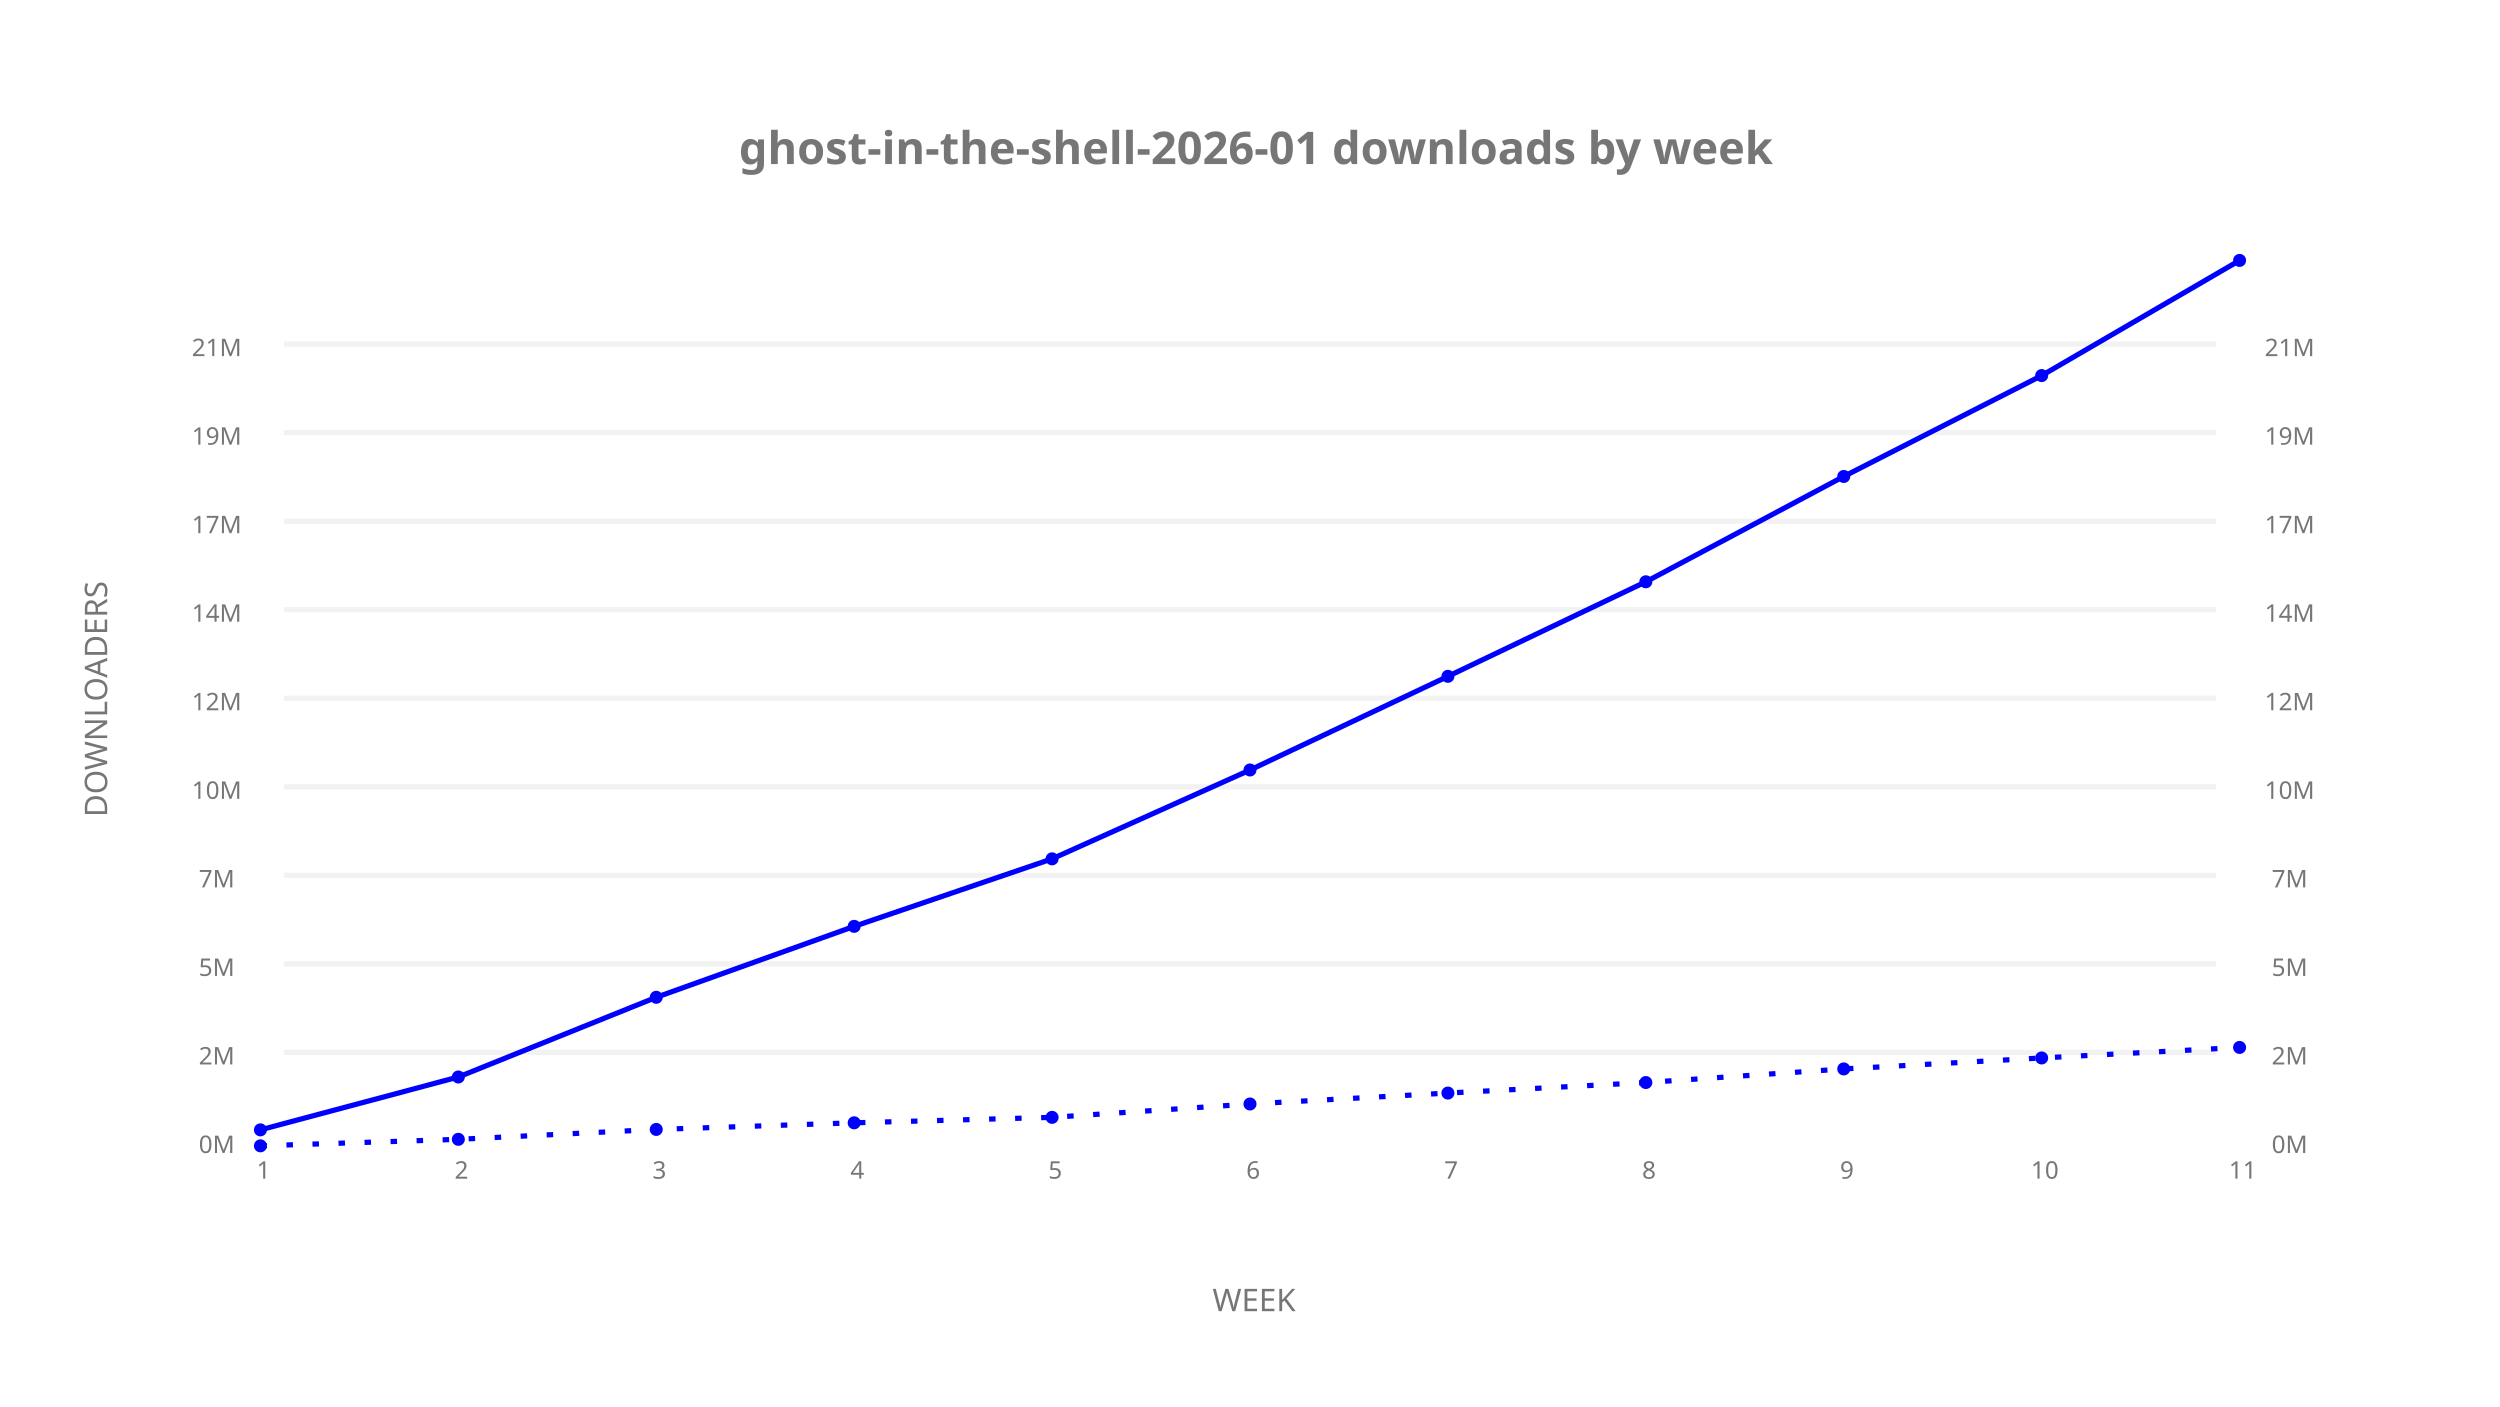
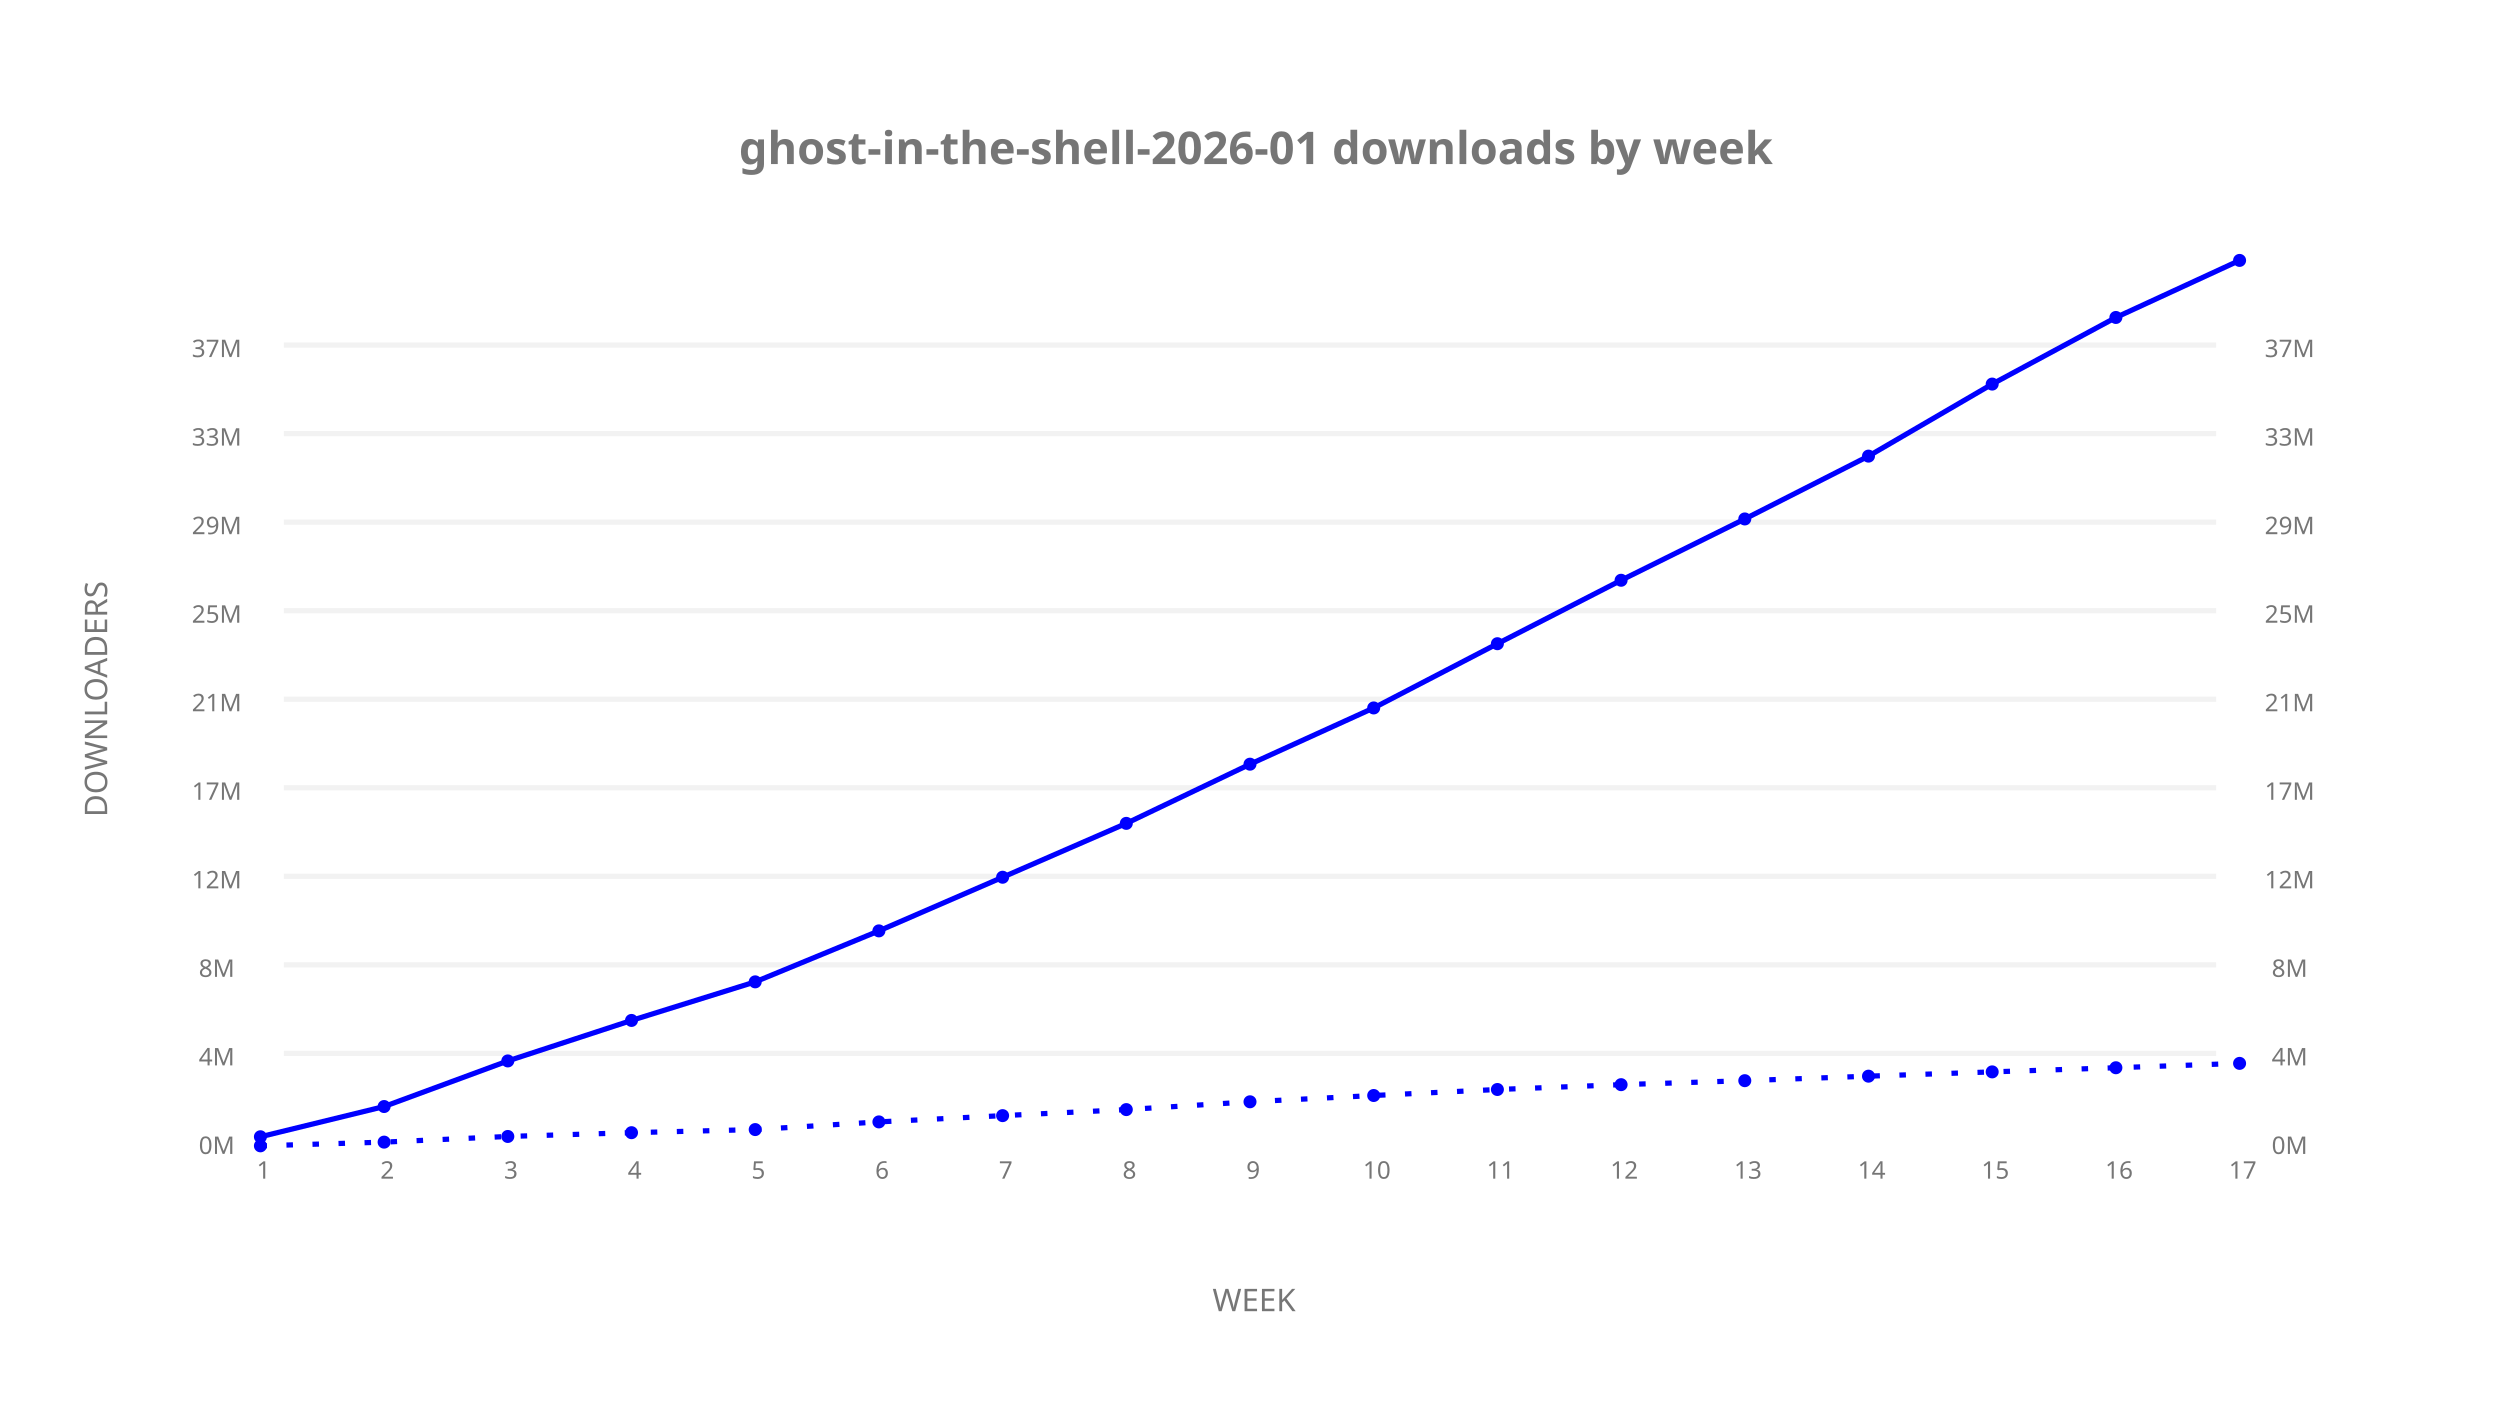
<svg xmlns="http://www.w3.org/2000/svg" xml:space="preserve" id="ghost-in-the-shell-2026-01-downloads-by-week-ghost-in-the-shell-2026-01-week" x="0px" y="0px" width="1920px" height="1080px" viewBox="0 0 1920 1080" enable-background="new 0 0 1920 1080" role="img">
  <g id="annotations">
    <text x="960" y="126" font-family="Atkinson Hyperlegible" font-size="26pt" text-anchor="middle" text-align="center" font-weight="600" font-style="normal" style="fill:rgb(118,118,118); fill-opacity:1; stroke:rgb(118,118,118); stroke-opacity:0; stroke-width:0.5"> ghost-in-the-shell-2026-01 downloads by week</text>
    <g id="axes-lines">
      <text x="960" y="1007" font-family="Atkinson Hyperlegible" font-size="18pt" text-anchor="middle" text-align="center" font-weight="500" font-style="normal" style="fill:rgb(118,118,118); fill-opacity:1; stroke:rgb(118,118,118); stroke-opacity:0; stroke-width:0.5"> WEEK</text>
      <text x="73" y="540" font-family="Atkinson Hyperlegible" font-size="18pt" text-anchor="middle" text-align="center" dominant-baseline="central" font-weight="500" font-style="normal" style="fill:rgb(118,118,118); fill-opacity:1; stroke:rgb(118,118,118); stroke-opacity:0; stroke-width:0.5" transform="rotate(-90,73,540)"> DOWNLOADERS</text>
    </g>
    <g id="tic-y-label-lines">
-       <line x1="218" y1="808.267" x2="1702" y2="808.267" style="fill:rgb(0,0,255); fill-opacity:0; stroke:rgb(242,242,242); stroke-opacity:1; stroke-width:4" />
-       <line x1="218" y1="740.267" x2="1702" y2="740.267" style="fill:rgb(0,0,255); fill-opacity:0; stroke:rgb(242,242,242); stroke-opacity:1; stroke-width:4" />
-       <line x1="218" y1="672.267" x2="1702" y2="672.267" style="fill:rgb(0,0,255); fill-opacity:0; stroke:rgb(242,242,242); stroke-opacity:1; stroke-width:4" />
-       <line x1="218" y1="604.267" x2="1702" y2="604.267" style="fill:rgb(0,0,255); fill-opacity:0; stroke:rgb(242,242,242); stroke-opacity:1; stroke-width:4" />
-       <line x1="218" y1="536.267" x2="1702" y2="536.267" style="fill:rgb(0,0,255); fill-opacity:0; stroke:rgb(242,242,242); stroke-opacity:1; stroke-width:4" />
-       <line x1="218" y1="468.267" x2="1702" y2="468.267" style="fill:rgb(0,0,255); fill-opacity:0; stroke:rgb(242,242,242); stroke-opacity:1; stroke-width:4" />
-       <line x1="218" y1="400.267" x2="1702" y2="400.267" style="fill:rgb(0,0,255); fill-opacity:0; stroke:rgb(242,242,242); stroke-opacity:1; stroke-width:4" />
-       <line x1="218" y1="332.267" x2="1702" y2="332.267" style="fill:rgb(0,0,255); fill-opacity:0; stroke:rgb(242,242,242); stroke-opacity:1; stroke-width:4" />
-       <line x1="218" y1="264.267" x2="1702" y2="264.267" style="fill:rgb(0,0,255); fill-opacity:0; stroke:rgb(242,242,242); stroke-opacity:1; stroke-width:4" />
+       <line x1="218" y1="809.003" x2="1702" y2="809.003" style="fill:rgb(0,0,255); fill-opacity:0; stroke:rgb(242,242,242); stroke-opacity:1; stroke-width:4" />
+       <line x1="218" y1="741.003" x2="1702" y2="741.003" style="fill:rgb(0,0,255); fill-opacity:0; stroke:rgb(242,242,242); stroke-opacity:1; stroke-width:4" />
+       <line x1="218" y1="673.003" x2="1702" y2="673.003" style="fill:rgb(0,0,255); fill-opacity:0; stroke:rgb(242,242,242); stroke-opacity:1; stroke-width:4" />
+       <line x1="218" y1="605.003" x2="1702" y2="605.003" style="fill:rgb(0,0,255); fill-opacity:0; stroke:rgb(242,242,242); stroke-opacity:1; stroke-width:4" />
+       <line x1="218" y1="537.003" x2="1702" y2="537.003" style="fill:rgb(0,0,255); fill-opacity:0; stroke:rgb(242,242,242); stroke-opacity:1; stroke-width:4" />
+       <line x1="218" y1="469.003" x2="1702" y2="469.003" style="fill:rgb(0,0,255); fill-opacity:0; stroke:rgb(242,242,242); stroke-opacity:1; stroke-width:4" />
+       <line x1="218" y1="401.003" x2="1702" y2="401.003" style="fill:rgb(0,0,255); fill-opacity:0; stroke:rgb(242,242,242); stroke-opacity:1; stroke-width:4" />
+       <line x1="218" y1="333.003" x2="1702" y2="333.003" style="fill:rgb(0,0,255); fill-opacity:0; stroke:rgb(242,242,242); stroke-opacity:1; stroke-width:4" />
+       <line x1="218" y1="265.003" x2="1702" y2="265.003" style="fill:rgb(0,0,255); fill-opacity:0; stroke:rgb(242,242,242); stroke-opacity:1; stroke-width:4" />
    </g>
    <g id="tic-x-labels">
      <text x="200" y="898" font-family="Atkinson Hyperlegible" font-size="14pt" text-anchor="middle" text-align="center" dominant-baseline="central" font-weight="400" font-style="normal" style="fill:rgb(118,118,118); fill-opacity:1; stroke:rgb(118,118,118); stroke-opacity:0; stroke-width:0.5"> 1</text>
-       <text x="352" y="898" font-family="Atkinson Hyperlegible" font-size="14pt" text-anchor="middle" text-align="center" dominant-baseline="central" font-weight="400" font-style="normal" style="fill:rgb(118,118,118); fill-opacity:1; stroke:rgb(118,118,118); stroke-opacity:0; stroke-width:0.5"> 2</text>
-       <text x="504" y="898" font-family="Atkinson Hyperlegible" font-size="14pt" text-anchor="middle" text-align="center" dominant-baseline="central" font-weight="400" font-style="normal" style="fill:rgb(118,118,118); fill-opacity:1; stroke:rgb(118,118,118); stroke-opacity:0; stroke-width:0.5"> 3</text>
-       <text x="656" y="898" font-family="Atkinson Hyperlegible" font-size="14pt" text-anchor="middle" text-align="center" dominant-baseline="central" font-weight="400" font-style="normal" style="fill:rgb(118,118,118); fill-opacity:1; stroke:rgb(118,118,118); stroke-opacity:0; stroke-width:0.5"> 4</text>
-       <text x="808" y="898" font-family="Atkinson Hyperlegible" font-size="14pt" text-anchor="middle" text-align="center" dominant-baseline="central" font-weight="400" font-style="normal" style="fill:rgb(118,118,118); fill-opacity:1; stroke:rgb(118,118,118); stroke-opacity:0; stroke-width:0.5"> 5</text>
-       <text x="960" y="898" font-family="Atkinson Hyperlegible" font-size="14pt" text-anchor="middle" text-align="center" dominant-baseline="central" font-weight="400" font-style="normal" style="fill:rgb(118,118,118); fill-opacity:1; stroke:rgb(118,118,118); stroke-opacity:0; stroke-width:0.5"> 6</text>
-       <text x="1112" y="898" font-family="Atkinson Hyperlegible" font-size="14pt" text-anchor="middle" text-align="center" dominant-baseline="central" font-weight="400" font-style="normal" style="fill:rgb(118,118,118); fill-opacity:1; stroke:rgb(118,118,118); stroke-opacity:0; stroke-width:0.5"> 7</text>
-       <text x="1264" y="898" font-family="Atkinson Hyperlegible" font-size="14pt" text-anchor="middle" text-align="center" dominant-baseline="central" font-weight="400" font-style="normal" style="fill:rgb(118,118,118); fill-opacity:1; stroke:rgb(118,118,118); stroke-opacity:0; stroke-width:0.5"> 8</text>
-       <text x="1416" y="898" font-family="Atkinson Hyperlegible" font-size="14pt" text-anchor="middle" text-align="center" dominant-baseline="central" font-weight="400" font-style="normal" style="fill:rgb(118,118,118); fill-opacity:1; stroke:rgb(118,118,118); stroke-opacity:0; stroke-width:0.5"> 9</text>
-       <text x="1568" y="898" font-family="Atkinson Hyperlegible" font-size="14pt" text-anchor="middle" text-align="center" dominant-baseline="central" font-weight="400" font-style="normal" style="fill:rgb(118,118,118); fill-opacity:1; stroke:rgb(118,118,118); stroke-opacity:0; stroke-width:0.5"> 10</text>
-       <text x="1720" y="898" font-family="Atkinson Hyperlegible" font-size="14pt" text-anchor="middle" text-align="center" dominant-baseline="central" font-weight="400" font-style="normal" style="fill:rgb(118,118,118); fill-opacity:1; stroke:rgb(118,118,118); stroke-opacity:0; stroke-width:0.5"> 11</text>
+       <text x="295" y="898" font-family="Atkinson Hyperlegible" font-size="14pt" text-anchor="middle" text-align="center" dominant-baseline="central" font-weight="400" font-style="normal" style="fill:rgb(118,118,118); fill-opacity:1; stroke:rgb(118,118,118); stroke-opacity:0; stroke-width:0.5"> 2</text>
+       <text x="390" y="898" font-family="Atkinson Hyperlegible" font-size="14pt" text-anchor="middle" text-align="center" dominant-baseline="central" font-weight="400" font-style="normal" style="fill:rgb(118,118,118); fill-opacity:1; stroke:rgb(118,118,118); stroke-opacity:0; stroke-width:0.5"> 3</text>
+       <text x="485" y="898" font-family="Atkinson Hyperlegible" font-size="14pt" text-anchor="middle" text-align="center" dominant-baseline="central" font-weight="400" font-style="normal" style="fill:rgb(118,118,118); fill-opacity:1; stroke:rgb(118,118,118); stroke-opacity:0; stroke-width:0.5"> 4</text>
+       <text x="580" y="898" font-family="Atkinson Hyperlegible" font-size="14pt" text-anchor="middle" text-align="center" dominant-baseline="central" font-weight="400" font-style="normal" style="fill:rgb(118,118,118); fill-opacity:1; stroke:rgb(118,118,118); stroke-opacity:0; stroke-width:0.5"> 5</text>
+       <text x="675" y="898" font-family="Atkinson Hyperlegible" font-size="14pt" text-anchor="middle" text-align="center" dominant-baseline="central" font-weight="400" font-style="normal" style="fill:rgb(118,118,118); fill-opacity:1; stroke:rgb(118,118,118); stroke-opacity:0; stroke-width:0.5"> 6</text>
+       <text x="770" y="898" font-family="Atkinson Hyperlegible" font-size="14pt" text-anchor="middle" text-align="center" dominant-baseline="central" font-weight="400" font-style="normal" style="fill:rgb(118,118,118); fill-opacity:1; stroke:rgb(118,118,118); stroke-opacity:0; stroke-width:0.5"> 7</text>
+       <text x="865" y="898" font-family="Atkinson Hyperlegible" font-size="14pt" text-anchor="middle" text-align="center" dominant-baseline="central" font-weight="400" font-style="normal" style="fill:rgb(118,118,118); fill-opacity:1; stroke:rgb(118,118,118); stroke-opacity:0; stroke-width:0.5"> 8</text>
+       <text x="960" y="898" font-family="Atkinson Hyperlegible" font-size="14pt" text-anchor="middle" text-align="center" dominant-baseline="central" font-weight="400" font-style="normal" style="fill:rgb(118,118,118); fill-opacity:1; stroke:rgb(118,118,118); stroke-opacity:0; stroke-width:0.5"> 9</text>
+       <text x="1055" y="898" font-family="Atkinson Hyperlegible" font-size="14pt" text-anchor="middle" text-align="center" dominant-baseline="central" font-weight="400" font-style="normal" style="fill:rgb(118,118,118); fill-opacity:1; stroke:rgb(118,118,118); stroke-opacity:0; stroke-width:0.5"> 10</text>
+       <text x="1150" y="898" font-family="Atkinson Hyperlegible" font-size="14pt" text-anchor="middle" text-align="center" dominant-baseline="central" font-weight="400" font-style="normal" style="fill:rgb(118,118,118); fill-opacity:1; stroke:rgb(118,118,118); stroke-opacity:0; stroke-width:0.5"> 11</text>
+       <text x="1245" y="898" font-family="Atkinson Hyperlegible" font-size="14pt" text-anchor="middle" text-align="center" dominant-baseline="central" font-weight="400" font-style="normal" style="fill:rgb(118,118,118); fill-opacity:1; stroke:rgb(118,118,118); stroke-opacity:0; stroke-width:0.5"> 12</text>
+       <text x="1340" y="898" font-family="Atkinson Hyperlegible" font-size="14pt" text-anchor="middle" text-align="center" dominant-baseline="central" font-weight="400" font-style="normal" style="fill:rgb(118,118,118); fill-opacity:1; stroke:rgb(118,118,118); stroke-opacity:0; stroke-width:0.5"> 13</text>
+       <text x="1435" y="898" font-family="Atkinson Hyperlegible" font-size="14pt" text-anchor="middle" text-align="center" dominant-baseline="central" font-weight="400" font-style="normal" style="fill:rgb(118,118,118); fill-opacity:1; stroke:rgb(118,118,118); stroke-opacity:0; stroke-width:0.5"> 14</text>
+       <text x="1530" y="898" font-family="Atkinson Hyperlegible" font-size="14pt" text-anchor="middle" text-align="center" dominant-baseline="central" font-weight="400" font-style="normal" style="fill:rgb(118,118,118); fill-opacity:1; stroke:rgb(118,118,118); stroke-opacity:0; stroke-width:0.5"> 15</text>
+       <text x="1625" y="898" font-family="Atkinson Hyperlegible" font-size="14pt" text-anchor="middle" text-align="center" dominant-baseline="central" font-weight="400" font-style="normal" style="fill:rgb(118,118,118); fill-opacity:1; stroke:rgb(118,118,118); stroke-opacity:0; stroke-width:0.5"> 16</text>
+       <text x="1720" y="898" font-family="Atkinson Hyperlegible" font-size="14pt" text-anchor="middle" text-align="center" dominant-baseline="central" font-weight="400" font-style="normal" style="fill:rgb(118,118,118); fill-opacity:1; stroke:rgb(118,118,118); stroke-opacity:0; stroke-width:0.5"> 17</text>
    </g>
    <g id="tic-y-labels">
-       <text x="164" y="878.267" font-family="Atkinson Hyperlegible" font-size="14pt" text-anchor="middle" text-align="center" dominant-baseline="central" font-weight="400" font-style="normal" style="fill:rgb(118,118,118); fill-opacity:1; stroke:rgb(118,118,118); stroke-opacity:0; stroke-width:0.5"> 0M</text>
-       <text x="1756" y="878.267" font-family="Atkinson Hyperlegible" font-size="14pt" text-anchor="middle" text-align="center" dominant-baseline="central" font-weight="400" font-style="normal" style="fill:rgb(118,118,118); fill-opacity:1; stroke:rgb(118,118,118); stroke-opacity:0; stroke-width:0.5"> 0M</text>
-       <text x="164" y="810.267" font-family="Atkinson Hyperlegible" font-size="14pt" text-anchor="middle" text-align="center" dominant-baseline="central" font-weight="400" font-style="normal" style="fill:rgb(118,118,118); fill-opacity:1; stroke:rgb(118,118,118); stroke-opacity:0; stroke-width:0.5"> 2M</text>
-       <text x="1756" y="810.267" font-family="Atkinson Hyperlegible" font-size="14pt" text-anchor="middle" text-align="center" dominant-baseline="central" font-weight="400" font-style="normal" style="fill:rgb(118,118,118); fill-opacity:1; stroke:rgb(118,118,118); stroke-opacity:0; stroke-width:0.5"> 2M</text>
-       <text x="164" y="742.267" font-family="Atkinson Hyperlegible" font-size="14pt" text-anchor="middle" text-align="center" dominant-baseline="central" font-weight="400" font-style="normal" style="fill:rgb(118,118,118); fill-opacity:1; stroke:rgb(118,118,118); stroke-opacity:0; stroke-width:0.5"> 5M</text>
-       <text x="1756" y="742.267" font-family="Atkinson Hyperlegible" font-size="14pt" text-anchor="middle" text-align="center" dominant-baseline="central" font-weight="400" font-style="normal" style="fill:rgb(118,118,118); fill-opacity:1; stroke:rgb(118,118,118); stroke-opacity:0; stroke-width:0.5"> 5M</text>
-       <text x="164" y="674.267" font-family="Atkinson Hyperlegible" font-size="14pt" text-anchor="middle" text-align="center" dominant-baseline="central" font-weight="400" font-style="normal" style="fill:rgb(118,118,118); fill-opacity:1; stroke:rgb(118,118,118); stroke-opacity:0; stroke-width:0.5"> 7M</text>
-       <text x="1756" y="674.267" font-family="Atkinson Hyperlegible" font-size="14pt" text-anchor="middle" text-align="center" dominant-baseline="central" font-weight="400" font-style="normal" style="fill:rgb(118,118,118); fill-opacity:1; stroke:rgb(118,118,118); stroke-opacity:0; stroke-width:0.5"> 7M</text>
-       <text x="164" y="606.267" font-family="Atkinson Hyperlegible" font-size="14pt" text-anchor="middle" text-align="center" dominant-baseline="central" font-weight="400" font-style="normal" style="fill:rgb(118,118,118); fill-opacity:1; stroke:rgb(118,118,118); stroke-opacity:0; stroke-width:0.5"> 10M</text>
-       <text x="1756" y="606.267" font-family="Atkinson Hyperlegible" font-size="14pt" text-anchor="middle" text-align="center" dominant-baseline="central" font-weight="400" font-style="normal" style="fill:rgb(118,118,118); fill-opacity:1; stroke:rgb(118,118,118); stroke-opacity:0; stroke-width:0.5"> 10M</text>
-       <text x="164" y="538.267" font-family="Atkinson Hyperlegible" font-size="14pt" text-anchor="middle" text-align="center" dominant-baseline="central" font-weight="400" font-style="normal" style="fill:rgb(118,118,118); fill-opacity:1; stroke:rgb(118,118,118); stroke-opacity:0; stroke-width:0.5"> 12M</text>
-       <text x="1756" y="538.267" font-family="Atkinson Hyperlegible" font-size="14pt" text-anchor="middle" text-align="center" dominant-baseline="central" font-weight="400" font-style="normal" style="fill:rgb(118,118,118); fill-opacity:1; stroke:rgb(118,118,118); stroke-opacity:0; stroke-width:0.5"> 12M</text>
-       <text x="164" y="470.267" font-family="Atkinson Hyperlegible" font-size="14pt" text-anchor="middle" text-align="center" dominant-baseline="central" font-weight="400" font-style="normal" style="fill:rgb(118,118,118); fill-opacity:1; stroke:rgb(118,118,118); stroke-opacity:0; stroke-width:0.5"> 14M</text>
-       <text x="1756" y="470.267" font-family="Atkinson Hyperlegible" font-size="14pt" text-anchor="middle" text-align="center" dominant-baseline="central" font-weight="400" font-style="normal" style="fill:rgb(118,118,118); fill-opacity:1; stroke:rgb(118,118,118); stroke-opacity:0; stroke-width:0.5"> 14M</text>
-       <text x="164" y="402.267" font-family="Atkinson Hyperlegible" font-size="14pt" text-anchor="middle" text-align="center" dominant-baseline="central" font-weight="400" font-style="normal" style="fill:rgb(118,118,118); fill-opacity:1; stroke:rgb(118,118,118); stroke-opacity:0; stroke-width:0.5"> 17M</text>
-       <text x="1756" y="402.267" font-family="Atkinson Hyperlegible" font-size="14pt" text-anchor="middle" text-align="center" dominant-baseline="central" font-weight="400" font-style="normal" style="fill:rgb(118,118,118); fill-opacity:1; stroke:rgb(118,118,118); stroke-opacity:0; stroke-width:0.5"> 17M</text>
-       <text x="164" y="334.267" font-family="Atkinson Hyperlegible" font-size="14pt" text-anchor="middle" text-align="center" dominant-baseline="central" font-weight="400" font-style="normal" style="fill:rgb(118,118,118); fill-opacity:1; stroke:rgb(118,118,118); stroke-opacity:0; stroke-width:0.5"> 19M</text>
-       <text x="1756" y="334.267" font-family="Atkinson Hyperlegible" font-size="14pt" text-anchor="middle" text-align="center" dominant-baseline="central" font-weight="400" font-style="normal" style="fill:rgb(118,118,118); fill-opacity:1; stroke:rgb(118,118,118); stroke-opacity:0; stroke-width:0.5"> 19M</text>
-       <text x="164" y="266.267" font-family="Atkinson Hyperlegible" font-size="14pt" text-anchor="middle" text-align="center" dominant-baseline="central" font-weight="400" font-style="normal" style="fill:rgb(118,118,118); fill-opacity:1; stroke:rgb(118,118,118); stroke-opacity:0; stroke-width:0.5"> 21M</text>
-       <text x="1756" y="266.267" font-family="Atkinson Hyperlegible" font-size="14pt" text-anchor="middle" text-align="center" dominant-baseline="central" font-weight="400" font-style="normal" style="fill:rgb(118,118,118); fill-opacity:1; stroke:rgb(118,118,118); stroke-opacity:0; stroke-width:0.5"> 21M</text>
+       <text x="164" y="879.003" font-family="Atkinson Hyperlegible" font-size="14pt" text-anchor="middle" text-align="center" dominant-baseline="central" font-weight="400" font-style="normal" style="fill:rgb(118,118,118); fill-opacity:1; stroke:rgb(118,118,118); stroke-opacity:0; stroke-width:0.5"> 0M</text>
+       <text x="1756" y="879.003" font-family="Atkinson Hyperlegible" font-size="14pt" text-anchor="middle" text-align="center" dominant-baseline="central" font-weight="400" font-style="normal" style="fill:rgb(118,118,118); fill-opacity:1; stroke:rgb(118,118,118); stroke-opacity:0; stroke-width:0.5"> 0M</text>
+       <text x="164" y="811.003" font-family="Atkinson Hyperlegible" font-size="14pt" text-anchor="middle" text-align="center" dominant-baseline="central" font-weight="400" font-style="normal" style="fill:rgb(118,118,118); fill-opacity:1; stroke:rgb(118,118,118); stroke-opacity:0; stroke-width:0.5"> 4M</text>
+       <text x="1756" y="811.003" font-family="Atkinson Hyperlegible" font-size="14pt" text-anchor="middle" text-align="center" dominant-baseline="central" font-weight="400" font-style="normal" style="fill:rgb(118,118,118); fill-opacity:1; stroke:rgb(118,118,118); stroke-opacity:0; stroke-width:0.5"> 4M</text>
+       <text x="164" y="743.003" font-family="Atkinson Hyperlegible" font-size="14pt" text-anchor="middle" text-align="center" dominant-baseline="central" font-weight="400" font-style="normal" style="fill:rgb(118,118,118); fill-opacity:1; stroke:rgb(118,118,118); stroke-opacity:0; stroke-width:0.5"> 8M</text>
+       <text x="1756" y="743.003" font-family="Atkinson Hyperlegible" font-size="14pt" text-anchor="middle" text-align="center" dominant-baseline="central" font-weight="400" font-style="normal" style="fill:rgb(118,118,118); fill-opacity:1; stroke:rgb(118,118,118); stroke-opacity:0; stroke-width:0.5"> 8M</text>
+       <text x="164" y="675.003" font-family="Atkinson Hyperlegible" font-size="14pt" text-anchor="middle" text-align="center" dominant-baseline="central" font-weight="400" font-style="normal" style="fill:rgb(118,118,118); fill-opacity:1; stroke:rgb(118,118,118); stroke-opacity:0; stroke-width:0.5"> 12M</text>
+       <text x="1756" y="675.003" font-family="Atkinson Hyperlegible" font-size="14pt" text-anchor="middle" text-align="center" dominant-baseline="central" font-weight="400" font-style="normal" style="fill:rgb(118,118,118); fill-opacity:1; stroke:rgb(118,118,118); stroke-opacity:0; stroke-width:0.5"> 12M</text>
+       <text x="164" y="607.003" font-family="Atkinson Hyperlegible" font-size="14pt" text-anchor="middle" text-align="center" dominant-baseline="central" font-weight="400" font-style="normal" style="fill:rgb(118,118,118); fill-opacity:1; stroke:rgb(118,118,118); stroke-opacity:0; stroke-width:0.5"> 17M</text>
+       <text x="1756" y="607.003" font-family="Atkinson Hyperlegible" font-size="14pt" text-anchor="middle" text-align="center" dominant-baseline="central" font-weight="400" font-style="normal" style="fill:rgb(118,118,118); fill-opacity:1; stroke:rgb(118,118,118); stroke-opacity:0; stroke-width:0.5"> 17M</text>
+       <text x="164" y="539.003" font-family="Atkinson Hyperlegible" font-size="14pt" text-anchor="middle" text-align="center" dominant-baseline="central" font-weight="400" font-style="normal" style="fill:rgb(118,118,118); fill-opacity:1; stroke:rgb(118,118,118); stroke-opacity:0; stroke-width:0.5"> 21M</text>
+       <text x="1756" y="539.003" font-family="Atkinson Hyperlegible" font-size="14pt" text-anchor="middle" text-align="center" dominant-baseline="central" font-weight="400" font-style="normal" style="fill:rgb(118,118,118); fill-opacity:1; stroke:rgb(118,118,118); stroke-opacity:0; stroke-width:0.5"> 21M</text>
+       <text x="164" y="471.003" font-family="Atkinson Hyperlegible" font-size="14pt" text-anchor="middle" text-align="center" dominant-baseline="central" font-weight="400" font-style="normal" style="fill:rgb(118,118,118); fill-opacity:1; stroke:rgb(118,118,118); stroke-opacity:0; stroke-width:0.5"> 25M</text>
+       <text x="1756" y="471.003" font-family="Atkinson Hyperlegible" font-size="14pt" text-anchor="middle" text-align="center" dominant-baseline="central" font-weight="400" font-style="normal" style="fill:rgb(118,118,118); fill-opacity:1; stroke:rgb(118,118,118); stroke-opacity:0; stroke-width:0.5"> 25M</text>
+       <text x="164" y="403.003" font-family="Atkinson Hyperlegible" font-size="14pt" text-anchor="middle" text-align="center" dominant-baseline="central" font-weight="400" font-style="normal" style="fill:rgb(118,118,118); fill-opacity:1; stroke:rgb(118,118,118); stroke-opacity:0; stroke-width:0.5"> 29M</text>
+       <text x="1756" y="403.003" font-family="Atkinson Hyperlegible" font-size="14pt" text-anchor="middle" text-align="center" dominant-baseline="central" font-weight="400" font-style="normal" style="fill:rgb(118,118,118); fill-opacity:1; stroke:rgb(118,118,118); stroke-opacity:0; stroke-width:0.5"> 29M</text>
+       <text x="164" y="335.003" font-family="Atkinson Hyperlegible" font-size="14pt" text-anchor="middle" text-align="center" dominant-baseline="central" font-weight="400" font-style="normal" style="fill:rgb(118,118,118); fill-opacity:1; stroke:rgb(118,118,118); stroke-opacity:0; stroke-width:0.5"> 33M</text>
+       <text x="1756" y="335.003" font-family="Atkinson Hyperlegible" font-size="14pt" text-anchor="middle" text-align="center" dominant-baseline="central" font-weight="400" font-style="normal" style="fill:rgb(118,118,118); fill-opacity:1; stroke:rgb(118,118,118); stroke-opacity:0; stroke-width:0.5"> 33M</text>
+       <text x="164" y="267.003" font-family="Atkinson Hyperlegible" font-size="14pt" text-anchor="middle" text-align="center" dominant-baseline="central" font-weight="400" font-style="normal" style="fill:rgb(118,118,118); fill-opacity:1; stroke:rgb(118,118,118); stroke-opacity:0; stroke-width:0.5"> 37M</text>
+       <text x="1756" y="267.003" font-family="Atkinson Hyperlegible" font-size="14pt" text-anchor="middle" text-align="center" dominant-baseline="central" font-weight="400" font-style="normal" style="fill:rgb(118,118,118); fill-opacity:1; stroke:rgb(118,118,118); stroke-opacity:0; stroke-width:0.5"> 37M</text>
    </g>
  </g>
  <g id="polyline-ghost-in-the-shell-2026-01 downloads by week">
-     <polyline points="200,867.731 352,827.13 504,765.919 656,711.442 808,659.59 960,591.351 1112,519.422 1264,446.812 1416,365.917 1568,288.441 1720,200 " style="fill:rgb(0,0,255); fill-opacity:0; stroke:rgb(0,0,255); stroke-opacity:1; stroke-width:4" />
+     <polyline points="200,873.035 295,849.817 390,814.796 485,783.699 580,754.064 675,714.914 770,673.722 865,632.348 960,586.898 1055,543.699 1150,494.368 1245,445.646 1340,398.553 1435,350.301 1530,294.975 1625,243.817 1720,200 " style="fill:rgb(0,0,255); fill-opacity:0; stroke:rgb(0,0,255); stroke-opacity:1; stroke-width:4" />
  </g>
  <g id="markers-ghost-in-the-shell-2026-01 downloads by week">
-     <circle cx="200" cy="867.731" r="5" style="fill:rgb(0,0,255); fill-opacity:1; stroke:rgb(0,0,255); stroke-opacity:0; stroke-width:4">
+     <circle cx="200" cy="873.035" r="5" style="fill:rgb(0,0,255); fill-opacity:1; stroke:rgb(0,0,255); stroke-opacity:0; stroke-width:4">
</circle>
-     <circle cx="352" cy="827.13" r="5" style="fill:rgb(0,0,255); fill-opacity:1; stroke:rgb(0,0,255); stroke-opacity:0; stroke-width:4">
+     <circle cx="295" cy="849.817" r="5" style="fill:rgb(0,0,255); fill-opacity:1; stroke:rgb(0,0,255); stroke-opacity:0; stroke-width:4">
</circle>
-     <circle cx="504" cy="765.919" r="5" style="fill:rgb(0,0,255); fill-opacity:1; stroke:rgb(0,0,255); stroke-opacity:0; stroke-width:4">
+     <circle cx="390" cy="814.796" r="5" style="fill:rgb(0,0,255); fill-opacity:1; stroke:rgb(0,0,255); stroke-opacity:0; stroke-width:4">
</circle>
-     <circle cx="656" cy="711.442" r="5" style="fill:rgb(0,0,255); fill-opacity:1; stroke:rgb(0,0,255); stroke-opacity:0; stroke-width:4">
+     <circle cx="485" cy="783.699" r="5" style="fill:rgb(0,0,255); fill-opacity:1; stroke:rgb(0,0,255); stroke-opacity:0; stroke-width:4">
</circle>
-     <circle cx="808" cy="659.59" r="5" style="fill:rgb(0,0,255); fill-opacity:1; stroke:rgb(0,0,255); stroke-opacity:0; stroke-width:4">
+     <circle cx="580" cy="754.064" r="5" style="fill:rgb(0,0,255); fill-opacity:1; stroke:rgb(0,0,255); stroke-opacity:0; stroke-width:4">
</circle>
-     <circle cx="960" cy="591.351" r="5" style="fill:rgb(0,0,255); fill-opacity:1; stroke:rgb(0,0,255); stroke-opacity:0; stroke-width:4">
+     <circle cx="675" cy="714.914" r="5" style="fill:rgb(0,0,255); fill-opacity:1; stroke:rgb(0,0,255); stroke-opacity:0; stroke-width:4">
</circle>
-     <circle cx="1112" cy="519.422" r="5" style="fill:rgb(0,0,255); fill-opacity:1; stroke:rgb(0,0,255); stroke-opacity:0; stroke-width:4">
+     <circle cx="770" cy="673.722" r="5" style="fill:rgb(0,0,255); fill-opacity:1; stroke:rgb(0,0,255); stroke-opacity:0; stroke-width:4">
</circle>
-     <circle cx="1264" cy="446.812" r="5" style="fill:rgb(0,0,255); fill-opacity:1; stroke:rgb(0,0,255); stroke-opacity:0; stroke-width:4">
+     <circle cx="865" cy="632.348" r="5" style="fill:rgb(0,0,255); fill-opacity:1; stroke:rgb(0,0,255); stroke-opacity:0; stroke-width:4">
</circle>
-     <circle cx="1416" cy="365.917" r="5" style="fill:rgb(0,0,255); fill-opacity:1; stroke:rgb(0,0,255); stroke-opacity:0; stroke-width:4">
+     <circle cx="960" cy="586.898" r="5" style="fill:rgb(0,0,255); fill-opacity:1; stroke:rgb(0,0,255); stroke-opacity:0; stroke-width:4">
</circle>
-     <circle cx="1568" cy="288.441" r="5" style="fill:rgb(0,0,255); fill-opacity:1; stroke:rgb(0,0,255); stroke-opacity:0; stroke-width:4">
+     <circle cx="1055" cy="543.699" r="5" style="fill:rgb(0,0,255); fill-opacity:1; stroke:rgb(0,0,255); stroke-opacity:0; stroke-width:4">
+ </circle>
+     <circle cx="1150" cy="494.368" r="5" style="fill:rgb(0,0,255); fill-opacity:1; stroke:rgb(0,0,255); stroke-opacity:0; stroke-width:4">
+ </circle>
+     <circle cx="1245" cy="445.646" r="5" style="fill:rgb(0,0,255); fill-opacity:1; stroke:rgb(0,0,255); stroke-opacity:0; stroke-width:4">
+ </circle>
+     <circle cx="1340" cy="398.553" r="5" style="fill:rgb(0,0,255); fill-opacity:1; stroke:rgb(0,0,255); stroke-opacity:0; stroke-width:4">
+ </circle>
+     <circle cx="1435" cy="350.301" r="5" style="fill:rgb(0,0,255); fill-opacity:1; stroke:rgb(0,0,255); stroke-opacity:0; stroke-width:4">
+ </circle>
+     <circle cx="1530" cy="294.975" r="5" style="fill:rgb(0,0,255); fill-opacity:1; stroke:rgb(0,0,255); stroke-opacity:0; stroke-width:4">
+ </circle>
+     <circle cx="1625" cy="243.817" r="5" style="fill:rgb(0,0,255); fill-opacity:1; stroke:rgb(0,0,255); stroke-opacity:0; stroke-width:4">
</circle>
    <circle cx="1720" cy="200" r="5" style="fill:rgb(0,0,255); fill-opacity:1; stroke:rgb(0,0,255); stroke-opacity:0; stroke-width:4">
</circle>
  </g>
  <g id="polyline-ghost-in-the-shell-2026-01 downloads by week uploaders">
-     <polyline points="200,880 352,875.007 504,867.404 656,862.313 808,858.131 960,847.864 1112,839.469 1264,831.384 1416,820.937 1568,812.509 1720,804.432 " stroke-dasharray="5 15" style="fill:rgb(0,0,255); fill-opacity:0; stroke:rgb(0,0,255); stroke-opacity:1; stroke-width:4" />
+     <polyline points="200,880 295,877.153 390,872.806 485,869.9 580,867.513 675,861.621 770,856.806 865,852.17 960,846.179 1055,841.348 1150,836.735 1245,833.02 1340,829.959 1435,826.5 1530,823.205 1625,820.027 1720,816.675 " stroke-dasharray="5 15" style="fill:rgb(0,0,255); fill-opacity:0; stroke:rgb(0,0,255); stroke-opacity:1; stroke-width:4" />
  </g>
  <g id="markers-ghost-in-the-shell-2026-01 downloads by week uploaders">
    <circle cx="200" cy="880" r="5" style="fill:rgb(0,0,255); fill-opacity:1; stroke:rgb(0,0,255); stroke-opacity:0; stroke-width:4">
</circle>
-     <circle cx="352" cy="875.007" r="5" style="fill:rgb(0,0,255); fill-opacity:1; stroke:rgb(0,0,255); stroke-opacity:0; stroke-width:4">
+     <circle cx="295" cy="877.153" r="5" style="fill:rgb(0,0,255); fill-opacity:1; stroke:rgb(0,0,255); stroke-opacity:0; stroke-width:4">
</circle>
-     <circle cx="504" cy="867.404" r="5" style="fill:rgb(0,0,255); fill-opacity:1; stroke:rgb(0,0,255); stroke-opacity:0; stroke-width:4">
+     <circle cx="390" cy="872.806" r="5" style="fill:rgb(0,0,255); fill-opacity:1; stroke:rgb(0,0,255); stroke-opacity:0; stroke-width:4">
</circle>
-     <circle cx="656" cy="862.313" r="5" style="fill:rgb(0,0,255); fill-opacity:1; stroke:rgb(0,0,255); stroke-opacity:0; stroke-width:4">
+     <circle cx="485" cy="869.9" r="5" style="fill:rgb(0,0,255); fill-opacity:1; stroke:rgb(0,0,255); stroke-opacity:0; stroke-width:4">
</circle>
-     <circle cx="808" cy="858.131" r="5" style="fill:rgb(0,0,255); fill-opacity:1; stroke:rgb(0,0,255); stroke-opacity:0; stroke-width:4">
+     <circle cx="580" cy="867.513" r="5" style="fill:rgb(0,0,255); fill-opacity:1; stroke:rgb(0,0,255); stroke-opacity:0; stroke-width:4">
</circle>
-     <circle cx="960" cy="847.864" r="5" style="fill:rgb(0,0,255); fill-opacity:1; stroke:rgb(0,0,255); stroke-opacity:0; stroke-width:4">
+     <circle cx="675" cy="861.621" r="5" style="fill:rgb(0,0,255); fill-opacity:1; stroke:rgb(0,0,255); stroke-opacity:0; stroke-width:4">
</circle>
-     <circle cx="1112" cy="839.469" r="5" style="fill:rgb(0,0,255); fill-opacity:1; stroke:rgb(0,0,255); stroke-opacity:0; stroke-width:4">
+     <circle cx="770" cy="856.806" r="5" style="fill:rgb(0,0,255); fill-opacity:1; stroke:rgb(0,0,255); stroke-opacity:0; stroke-width:4">
</circle>
-     <circle cx="1264" cy="831.384" r="5" style="fill:rgb(0,0,255); fill-opacity:1; stroke:rgb(0,0,255); stroke-opacity:0; stroke-width:4">
+     <circle cx="865" cy="852.17" r="5" style="fill:rgb(0,0,255); fill-opacity:1; stroke:rgb(0,0,255); stroke-opacity:0; stroke-width:4">
</circle>
-     <circle cx="1416" cy="820.937" r="5" style="fill:rgb(0,0,255); fill-opacity:1; stroke:rgb(0,0,255); stroke-opacity:0; stroke-width:4">
+     <circle cx="960" cy="846.179" r="5" style="fill:rgb(0,0,255); fill-opacity:1; stroke:rgb(0,0,255); stroke-opacity:0; stroke-width:4">
</circle>
-     <circle cx="1568" cy="812.509" r="5" style="fill:rgb(0,0,255); fill-opacity:1; stroke:rgb(0,0,255); stroke-opacity:0; stroke-width:4">
+     <circle cx="1055" cy="841.348" r="5" style="fill:rgb(0,0,255); fill-opacity:1; stroke:rgb(0,0,255); stroke-opacity:0; stroke-width:4">
</circle>
-     <circle cx="1720" cy="804.432" r="5" style="fill:rgb(0,0,255); fill-opacity:1; stroke:rgb(0,0,255); stroke-opacity:0; stroke-width:4">
+     <circle cx="1150" cy="836.735" r="5" style="fill:rgb(0,0,255); fill-opacity:1; stroke:rgb(0,0,255); stroke-opacity:0; stroke-width:4">
+ </circle>
+     <circle cx="1245" cy="833.02" r="5" style="fill:rgb(0,0,255); fill-opacity:1; stroke:rgb(0,0,255); stroke-opacity:0; stroke-width:4">
+ </circle>
+     <circle cx="1340" cy="829.959" r="5" style="fill:rgb(0,0,255); fill-opacity:1; stroke:rgb(0,0,255); stroke-opacity:0; stroke-width:4">
+ </circle>
+     <circle cx="1435" cy="826.5" r="5" style="fill:rgb(0,0,255); fill-opacity:1; stroke:rgb(0,0,255); stroke-opacity:0; stroke-width:4">
+ </circle>
+     <circle cx="1530" cy="823.205" r="5" style="fill:rgb(0,0,255); fill-opacity:1; stroke:rgb(0,0,255); stroke-opacity:0; stroke-width:4">
+ </circle>
+     <circle cx="1625" cy="820.027" r="5" style="fill:rgb(0,0,255); fill-opacity:1; stroke:rgb(0,0,255); stroke-opacity:0; stroke-width:4">
+ </circle>
+     <circle cx="1720" cy="816.675" r="5" style="fill:rgb(0,0,255); fill-opacity:1; stroke:rgb(0,0,255); stroke-opacity:0; stroke-width:4">
</circle>
  </g>
</svg>
